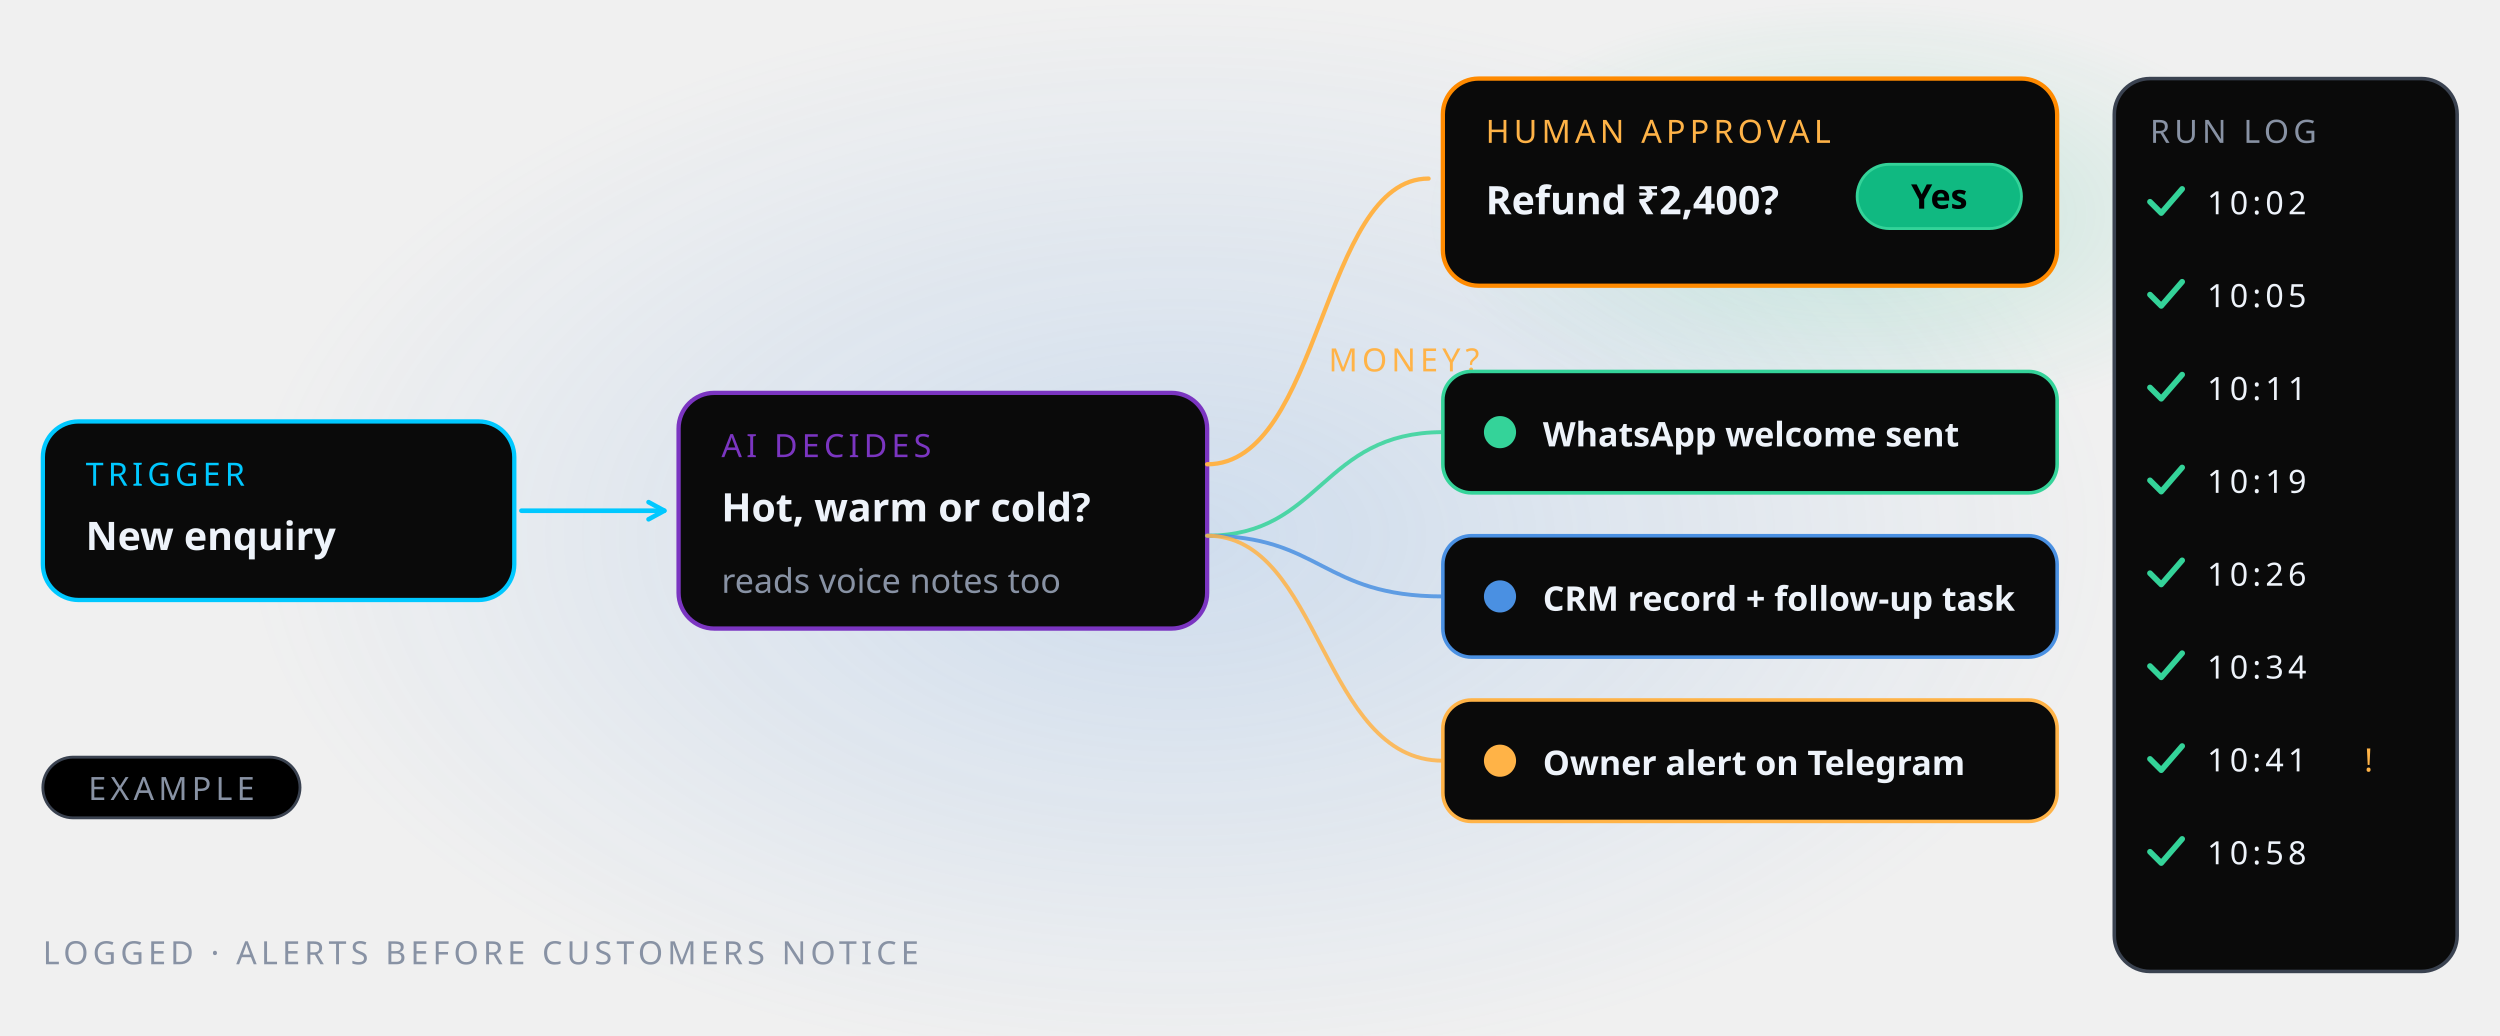
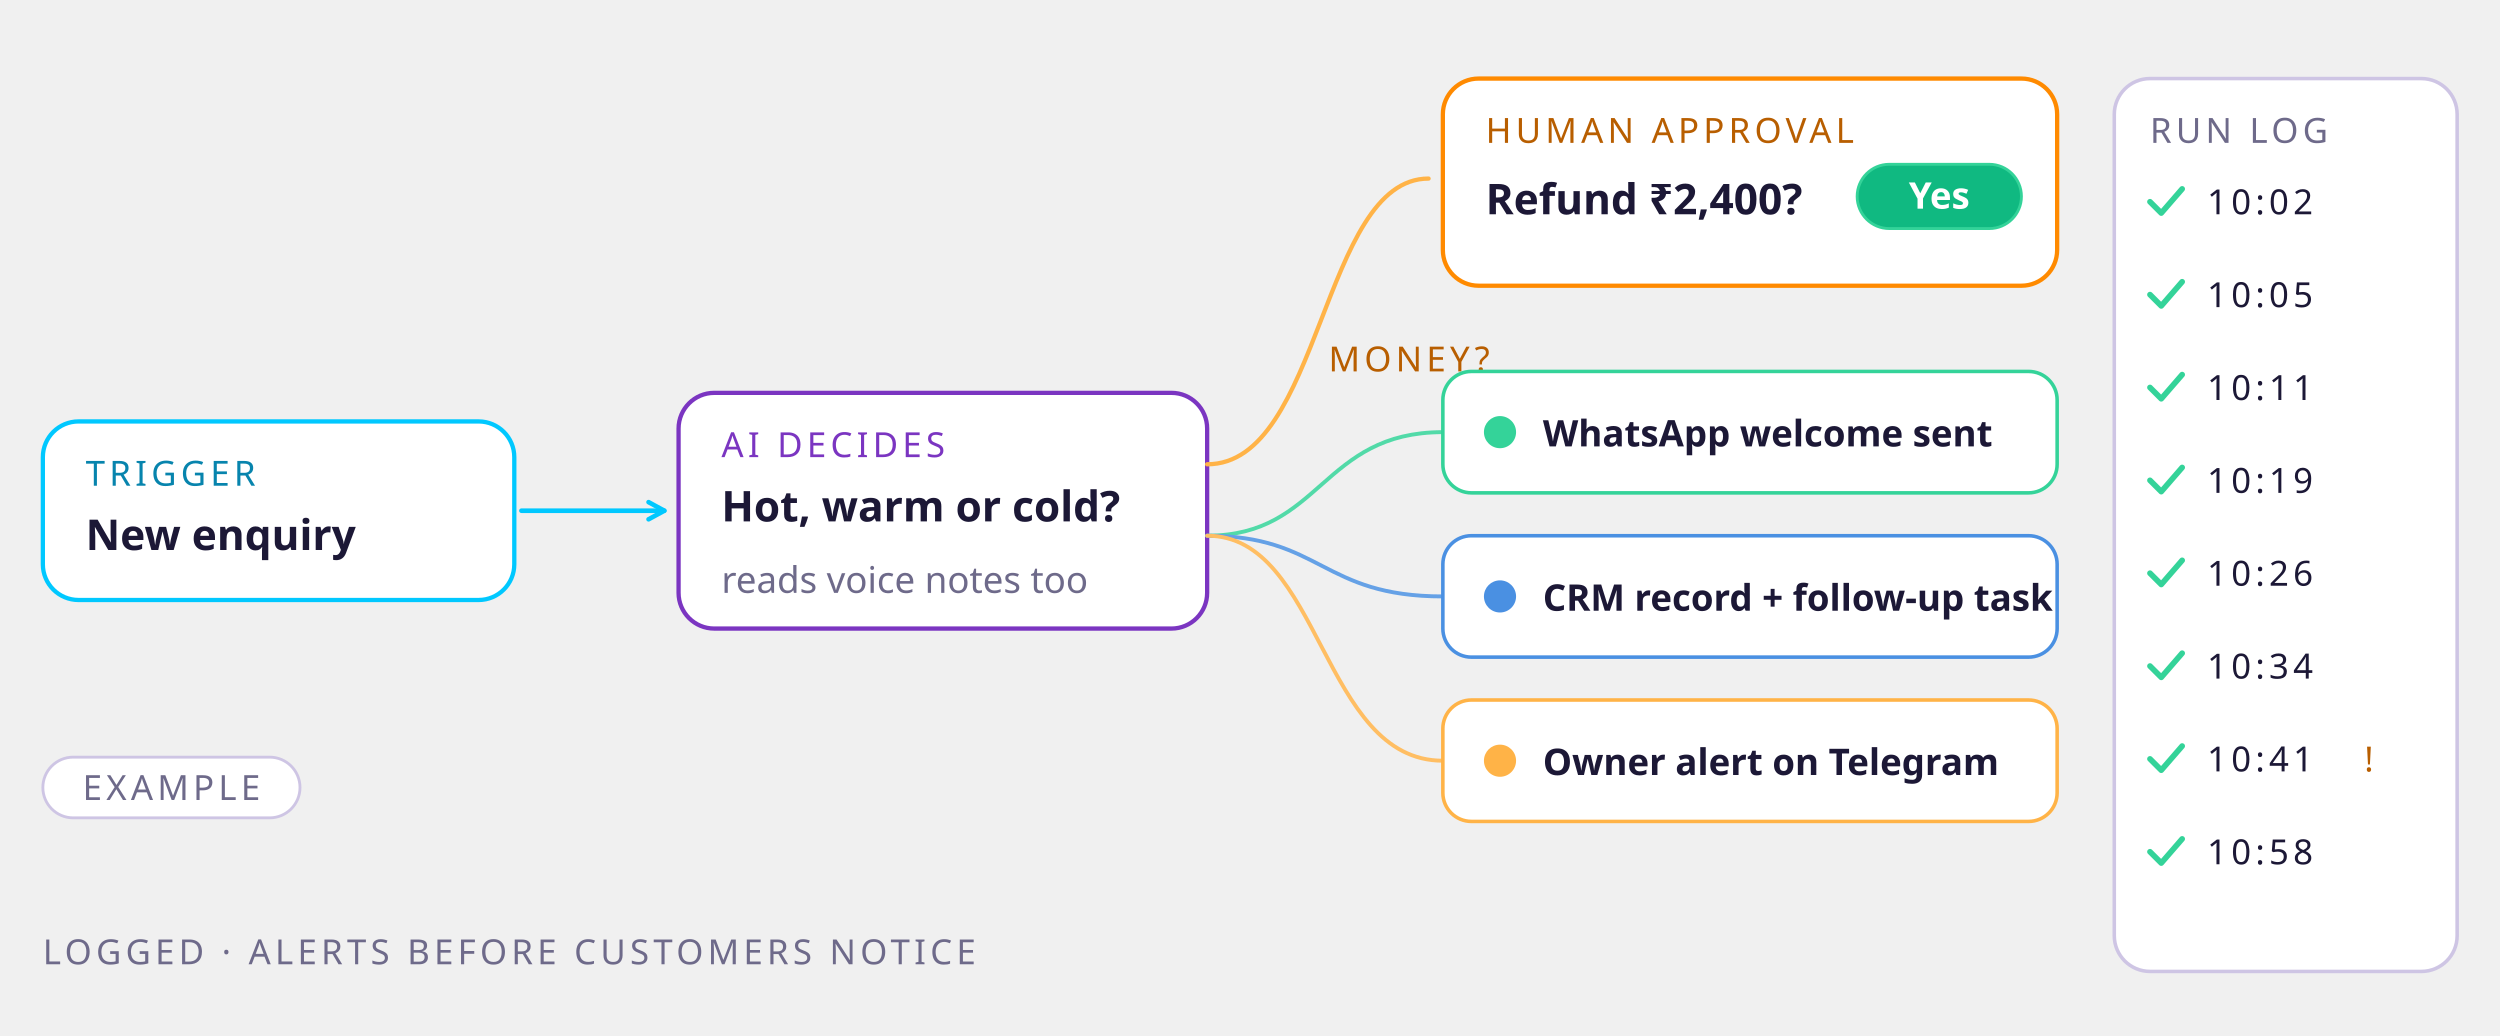
<svg xmlns="http://www.w3.org/2000/svg" viewBox="0 0 700 290" role="img" fill="none">
-   <defs>
-     <radialGradient id="automate-halo1">
-       <stop offset="0" stop-color="#4A90E2" stop-opacity="0.2" />
-       <stop offset="1" stop-color="#4A90E2" stop-opacity="0" />
-     </radialGradient>
-     <radialGradient id="automate-halo2">
-       <stop offset="0" stop-color="#10B981" stop-opacity="0.18" />
-       <stop offset="1" stop-color="#10B981" stop-opacity="0" />
-     </radialGradient>
-   </defs>
-   <ellipse cx="330" cy="150" rx="260" ry="150" fill="url(#automate-halo1)" />
-   <ellipse cx="520" cy="60" rx="120" ry="60" fill="url(#automate-halo2)" />
-   <rect x="12" y="118" width="132" height="50" rx="10" fill="#0A0A0A" stroke="#00C8FF" stroke-width="1.2" />
-   <text x="24" y="136" font-family="JetBrains Mono" font-size="9" font-weight="500" fill="#00C8FF" text-anchor="start" letter-spacing="1.2">TRIGGER</text>
-   <text x="24" y="154" font-family="Oxanium, DM Sans" font-size="11" font-weight="700" fill="#EEF3FA" text-anchor="start">New enquiry</text>
+   <defs />
+   <rect x="12" y="118" width="132" height="50" rx="10" fill="#FFFFFF" stroke="#00C8FF" stroke-width="1.2" />
+   <text x="24" y="136" font-family="JetBrains Mono" font-size="9.72" font-weight="500" fill="#0784AD" text-anchor="start" letter-spacing="1.2">TRIGGER</text>
+   <text x="24" y="154" font-family="Oxanium, DM Sans" font-size="11.88" font-weight="700" fill="#1C1836" text-anchor="start">New enquiry</text>
  <line x1="146" y1="143" x2="186" y2="143" stroke="#00C8FF" stroke-width="1.3" stroke-linecap="round" />
  <path d="M181.6 145.4 L186 143 L181.6 140.6" stroke="#00C8FF" stroke-width="1.3" fill="none" stroke-linecap="round" stroke-linejoin="round" />
-   <rect x="190" y="110" width="148" height="66" rx="10" fill="#0A0A0A" stroke="#7B35C1" stroke-width="1.2" />
-   <text x="202" y="128" font-family="JetBrains Mono" font-size="9" font-weight="500" fill="#7B35C1" text-anchor="start" letter-spacing="1.2">AI DECIDES</text>
-   <text x="202" y="146" font-family="Oxanium, DM Sans" font-size="11" font-weight="700" fill="#EEF3FA" text-anchor="start">Hot, warm or cold?</text>
-   <text x="202" y="166" font-family="DM Sans" font-size="9.5" font-weight="400" fill="#8892A4" text-anchor="start">reads voice notes too</text>
+   <rect x="190" y="110" width="148" height="66" rx="10" fill="#FFFFFF" stroke="#7B35C1" stroke-width="1.2" />
+   <text x="202" y="128" font-family="JetBrains Mono" font-size="9.72" font-weight="500" fill="#7B35C1" text-anchor="start" letter-spacing="1.2">AI DECIDES</text>
+   <text x="202" y="146" font-family="Oxanium, DM Sans" font-size="11.88" font-weight="700" fill="#1C1836" text-anchor="start">Hot, warm or cold?</text>
+   <text x="202" y="166" font-family="DM Sans" font-size="10.26" font-weight="400" fill="#6E6A8A" text-anchor="start">reads voice notes too</text>
  <path d="M338 130 C 370 130, 370 50, 400 50" stroke="#FFB347" stroke-width="1.2" fill="none" stroke-linecap="round" stroke-linejoin="round" />
-   <text x="372" y="104" font-family="JetBrains Mono" font-size="9" font-weight="500" fill="#FFB347" text-anchor="start" letter-spacing="1.2">MONEY?</text>
-   <rect x="404" y="22" width="172" height="58" rx="10" fill="#0A0A0A" stroke="#FF8A00" stroke-width="1.2" />
-   <text x="416" y="40" font-family="JetBrains Mono" font-size="9" font-weight="500" fill="#FFB347" text-anchor="start" letter-spacing="1.2">HUMAN APPROVAL</text>
-   <text x="416" y="60" font-family="Oxanium, DM Sans" font-size="11" font-weight="700" fill="#EEF3FA" text-anchor="start">Refund ₹2,400?</text>
+   <text x="372" y="104" font-family="JetBrains Mono" font-size="9.72" font-weight="500" fill="#B85E00" text-anchor="start" letter-spacing="1.2">MONEY?</text>
+   <rect x="404" y="22" width="172" height="58" rx="10" fill="#FFFFFF" stroke="#FF8A00" stroke-width="1.2" />
+   <text x="416" y="40" font-family="JetBrains Mono" font-size="9.72" font-weight="500" fill="#B85E00" text-anchor="start" letter-spacing="1.2">HUMAN APPROVAL</text>
+   <text x="416" y="60" font-family="Oxanium, DM Sans" font-size="11.88" font-weight="700" fill="#1C1836" text-anchor="start">Refund ₹2,400?</text>
  <rect x="520" y="46" width="46" height="18" rx="9.0" fill="#10B981" stroke="#34D399" stroke-width="0.8" />
-   <text x="543.0" y="58.42" font-family="Oxanium, DM Sans" font-size="9.5" font-weight="700" fill="#000000" text-anchor="middle">Yes</text>
-   <path d="M338 150 C 370 150, 370 121, 404 121" stroke="#34D399" stroke-width="1.1" fill="none" stroke-linecap="round" stroke-linejoin="round" opacity="0.85" />
-   <rect x="404" y="104" width="172" height="34" rx="8" fill="#0A0A0A" stroke="#34D399" stroke-width="1" />
+   <text x="543.0" y="58.42" font-family="Oxanium, DM Sans" font-size="10.26" font-weight="700" fill="#FFFFFF" text-anchor="middle">Yes</text>
+   <path d="M338 150 C 370 150, 370 121, 404 121" stroke="#52DAA8" stroke-width="1.1" fill="none" stroke-linecap="round" stroke-linejoin="round" />
+   <rect x="404" y="104" width="172" height="34" rx="8" fill="#FFFFFF" stroke="#34D399" stroke-width="1" />
  <circle cx="420" cy="121" r="4.5" fill="#34D399" />
-   <text x="432" y="125" font-family="DM Sans" font-size="9.5" font-weight="600" fill="#EEF3FA" text-anchor="start">WhatsApp welcome sent</text>
-   <path d="M338 150 C 370 150, 370 167, 404 167" stroke="#4A90E2" stroke-width="1.1" fill="none" stroke-linecap="round" stroke-linejoin="round" opacity="0.85" />
-   <rect x="404" y="150" width="172" height="34" rx="8" fill="#0A0A0A" stroke="#4A90E2" stroke-width="1" />
+   <text x="432" y="125" font-family="DM Sans" font-size="10.26" font-weight="600" fill="#1C1836" text-anchor="start">WhatsApp welcome sent</text>
+   <path d="M338 150 C 370 150, 370 167, 404 167" stroke="#65A1E6" stroke-width="1.1" fill="none" stroke-linecap="round" stroke-linejoin="round" />
+   <rect x="404" y="150" width="172" height="34" rx="8" fill="#FFFFFF" stroke="#4A90E2" stroke-width="1" />
  <circle cx="420" cy="167" r="4.5" fill="#4A90E2" />
-   <text x="432" y="171" font-family="DM Sans" font-size="9.5" font-weight="600" fill="#EEF3FA" text-anchor="start">CRM record + follow-up task</text>
-   <path d="M338 150 C 370 150, 370 213, 404 213" stroke="#FFB347" stroke-width="1.1" fill="none" stroke-linecap="round" stroke-linejoin="round" opacity="0.85" />
-   <rect x="404" y="196" width="172" height="34" rx="8" fill="#0A0A0A" stroke="#FFB347" stroke-width="1" />
+   <text x="432" y="171" font-family="DM Sans" font-size="10.26" font-weight="600" fill="#1C1836" text-anchor="start">CRM record + follow-up task</text>
+   <path d="M338 150 C 370 150, 370 213, 404 213" stroke="#FFBE63" stroke-width="1.1" fill="none" stroke-linecap="round" stroke-linejoin="round" />
+   <rect x="404" y="196" width="172" height="34" rx="8" fill="#FFFFFF" stroke="#FFB347" stroke-width="1" />
  <circle cx="420" cy="213" r="4.5" fill="#FFB347" />
-   <text x="432" y="217" font-family="DM Sans" font-size="9.5" font-weight="600" fill="#EEF3FA" text-anchor="start">Owner alert on Telegram</text>
-   <rect x="592" y="22" width="96" height="250" rx="10" fill="#0A0A0A" stroke="#3A4250" stroke-width="1" />
-   <text x="602" y="40" font-family="JetBrains Mono" font-size="9" font-weight="500" fill="#8892A4" text-anchor="start" letter-spacing="1.2">RUN LOG</text>
+   <text x="432" y="217" font-family="DM Sans" font-size="10.26" font-weight="600" fill="#1C1836" text-anchor="start">Owner alert on Telegram</text>
+   <rect x="592" y="22" width="96" height="250" rx="10" fill="#FFFFFF" stroke="#CEC5E4" stroke-width="1" />
+   <text x="602" y="40" font-family="JetBrains Mono" font-size="9.72" font-weight="500" fill="#6E6A8A" text-anchor="start" letter-spacing="1.2">RUN LOG</text>
  <path d="M602 56.5 l3.15 3.15 l5.85 -6.75" stroke="#34D399" stroke-width="1.6" fill="none" stroke-linecap="round" stroke-linejoin="round" />
-   <text x="618" y="60" font-family="JetBrains Mono" font-size="9" font-weight="500" fill="#EEF3FA" text-anchor="start" letter-spacing="1.2">10:02</text>
+   <text x="618" y="60" font-family="JetBrains Mono" font-size="9.72" font-weight="500" fill="#1C1836" text-anchor="start" letter-spacing="1.2">10:02</text>
  <path d="M602 82.5 l3.15 3.15 l5.85 -6.75" stroke="#34D399" stroke-width="1.6" fill="none" stroke-linecap="round" stroke-linejoin="round" />
-   <text x="618" y="86" font-family="JetBrains Mono" font-size="9" font-weight="500" fill="#EEF3FA" text-anchor="start" letter-spacing="1.2">10:05</text>
+   <text x="618" y="86" font-family="JetBrains Mono" font-size="9.72" font-weight="500" fill="#1C1836" text-anchor="start" letter-spacing="1.2">10:05</text>
  <path d="M602 108.5 l3.15 3.15 l5.85 -6.75" stroke="#34D399" stroke-width="1.6" fill="none" stroke-linecap="round" stroke-linejoin="round" />
-   <text x="618" y="112" font-family="JetBrains Mono" font-size="9" font-weight="500" fill="#EEF3FA" text-anchor="start" letter-spacing="1.2">10:11</text>
+   <text x="618" y="112" font-family="JetBrains Mono" font-size="9.72" font-weight="500" fill="#1C1836" text-anchor="start" letter-spacing="1.2">10:11</text>
  <path d="M602 134.5 l3.15 3.15 l5.85 -6.75" stroke="#34D399" stroke-width="1.6" fill="none" stroke-linecap="round" stroke-linejoin="round" />
-   <text x="618" y="138" font-family="JetBrains Mono" font-size="9" font-weight="500" fill="#EEF3FA" text-anchor="start" letter-spacing="1.2">10:19</text>
+   <text x="618" y="138" font-family="JetBrains Mono" font-size="9.72" font-weight="500" fill="#1C1836" text-anchor="start" letter-spacing="1.2">10:19</text>
  <path d="M602 160.5 l3.15 3.15 l5.85 -6.75" stroke="#34D399" stroke-width="1.6" fill="none" stroke-linecap="round" stroke-linejoin="round" />
-   <text x="618" y="164" font-family="JetBrains Mono" font-size="9" font-weight="500" fill="#EEF3FA" text-anchor="start" letter-spacing="1.2">10:26</text>
+   <text x="618" y="164" font-family="JetBrains Mono" font-size="9.72" font-weight="500" fill="#1C1836" text-anchor="start" letter-spacing="1.2">10:26</text>
  <path d="M602 186.5 l3.15 3.15 l5.85 -6.75" stroke="#34D399" stroke-width="1.6" fill="none" stroke-linecap="round" stroke-linejoin="round" />
-   <text x="618" y="190" font-family="JetBrains Mono" font-size="9" font-weight="500" fill="#EEF3FA" text-anchor="start" letter-spacing="1.2">10:34</text>
+   <text x="618" y="190" font-family="JetBrains Mono" font-size="9.72" font-weight="500" fill="#1C1836" text-anchor="start" letter-spacing="1.2">10:34</text>
  <path d="M602 212.5 l3.15 3.15 l5.85 -6.75" stroke="#34D399" stroke-width="1.6" fill="none" stroke-linecap="round" stroke-linejoin="round" />
-   <text x="618" y="216" font-family="JetBrains Mono" font-size="9" font-weight="500" fill="#EEF3FA" text-anchor="start" letter-spacing="1.2">10:41</text>
-   <text x="662" y="216" font-family="JetBrains Mono" font-size="9" font-weight="500" fill="#FFB347" text-anchor="start" letter-spacing="1.2">!</text>
+   <text x="618" y="216" font-family="JetBrains Mono" font-size="9.72" font-weight="500" fill="#1C1836" text-anchor="start" letter-spacing="1.2">10:41</text>
+   <text x="662" y="216" font-family="JetBrains Mono" font-size="9.72" font-weight="500" fill="#B85E00" text-anchor="start" letter-spacing="1.2">!</text>
  <path d="M602 238.5 l3.15 3.15 l5.85 -6.75" stroke="#34D399" stroke-width="1.6" fill="none" stroke-linecap="round" stroke-linejoin="round" />
-   <text x="618" y="242" font-family="JetBrains Mono" font-size="9" font-weight="500" fill="#EEF3FA" text-anchor="start" letter-spacing="1.2">10:58</text>
-   <text x="12" y="270" font-family="JetBrains Mono" font-size="9" font-weight="500" fill="#8892A4" text-anchor="start" letter-spacing="1.2">LOGGED · ALERTS BEFORE CUSTOMERS NOTICE</text>
-   <rect x="12" y="212" width="72" height="17" rx="8.5" fill="#000000" stroke="#3A4250" stroke-width="0.8" />
-   <text x="48" y="224" font-family="JetBrains Mono" font-size="9" font-weight="500" fill="#8892A4" text-anchor="middle" letter-spacing="1.2">EXAMPLE</text>
+   <text x="618" y="242" font-family="JetBrains Mono" font-size="9.72" font-weight="500" fill="#1C1836" text-anchor="start" letter-spacing="1.2">10:58</text>
+   <text x="12" y="270" font-family="JetBrains Mono" font-size="9.72" font-weight="500" fill="#6E6A8A" text-anchor="start" letter-spacing="1.2">LOGGED · ALERTS BEFORE CUSTOMERS NOTICE</text>
+   <rect x="12" y="212" width="72" height="17" rx="8.5" fill="#FFFFFF" stroke="#CEC5E4" stroke-width="0.8" />
+   <text x="48" y="224" font-family="JetBrains Mono" font-size="9.72" font-weight="500" fill="#6E6A8A" text-anchor="middle" letter-spacing="1.2">EXAMPLE</text>
</svg>
